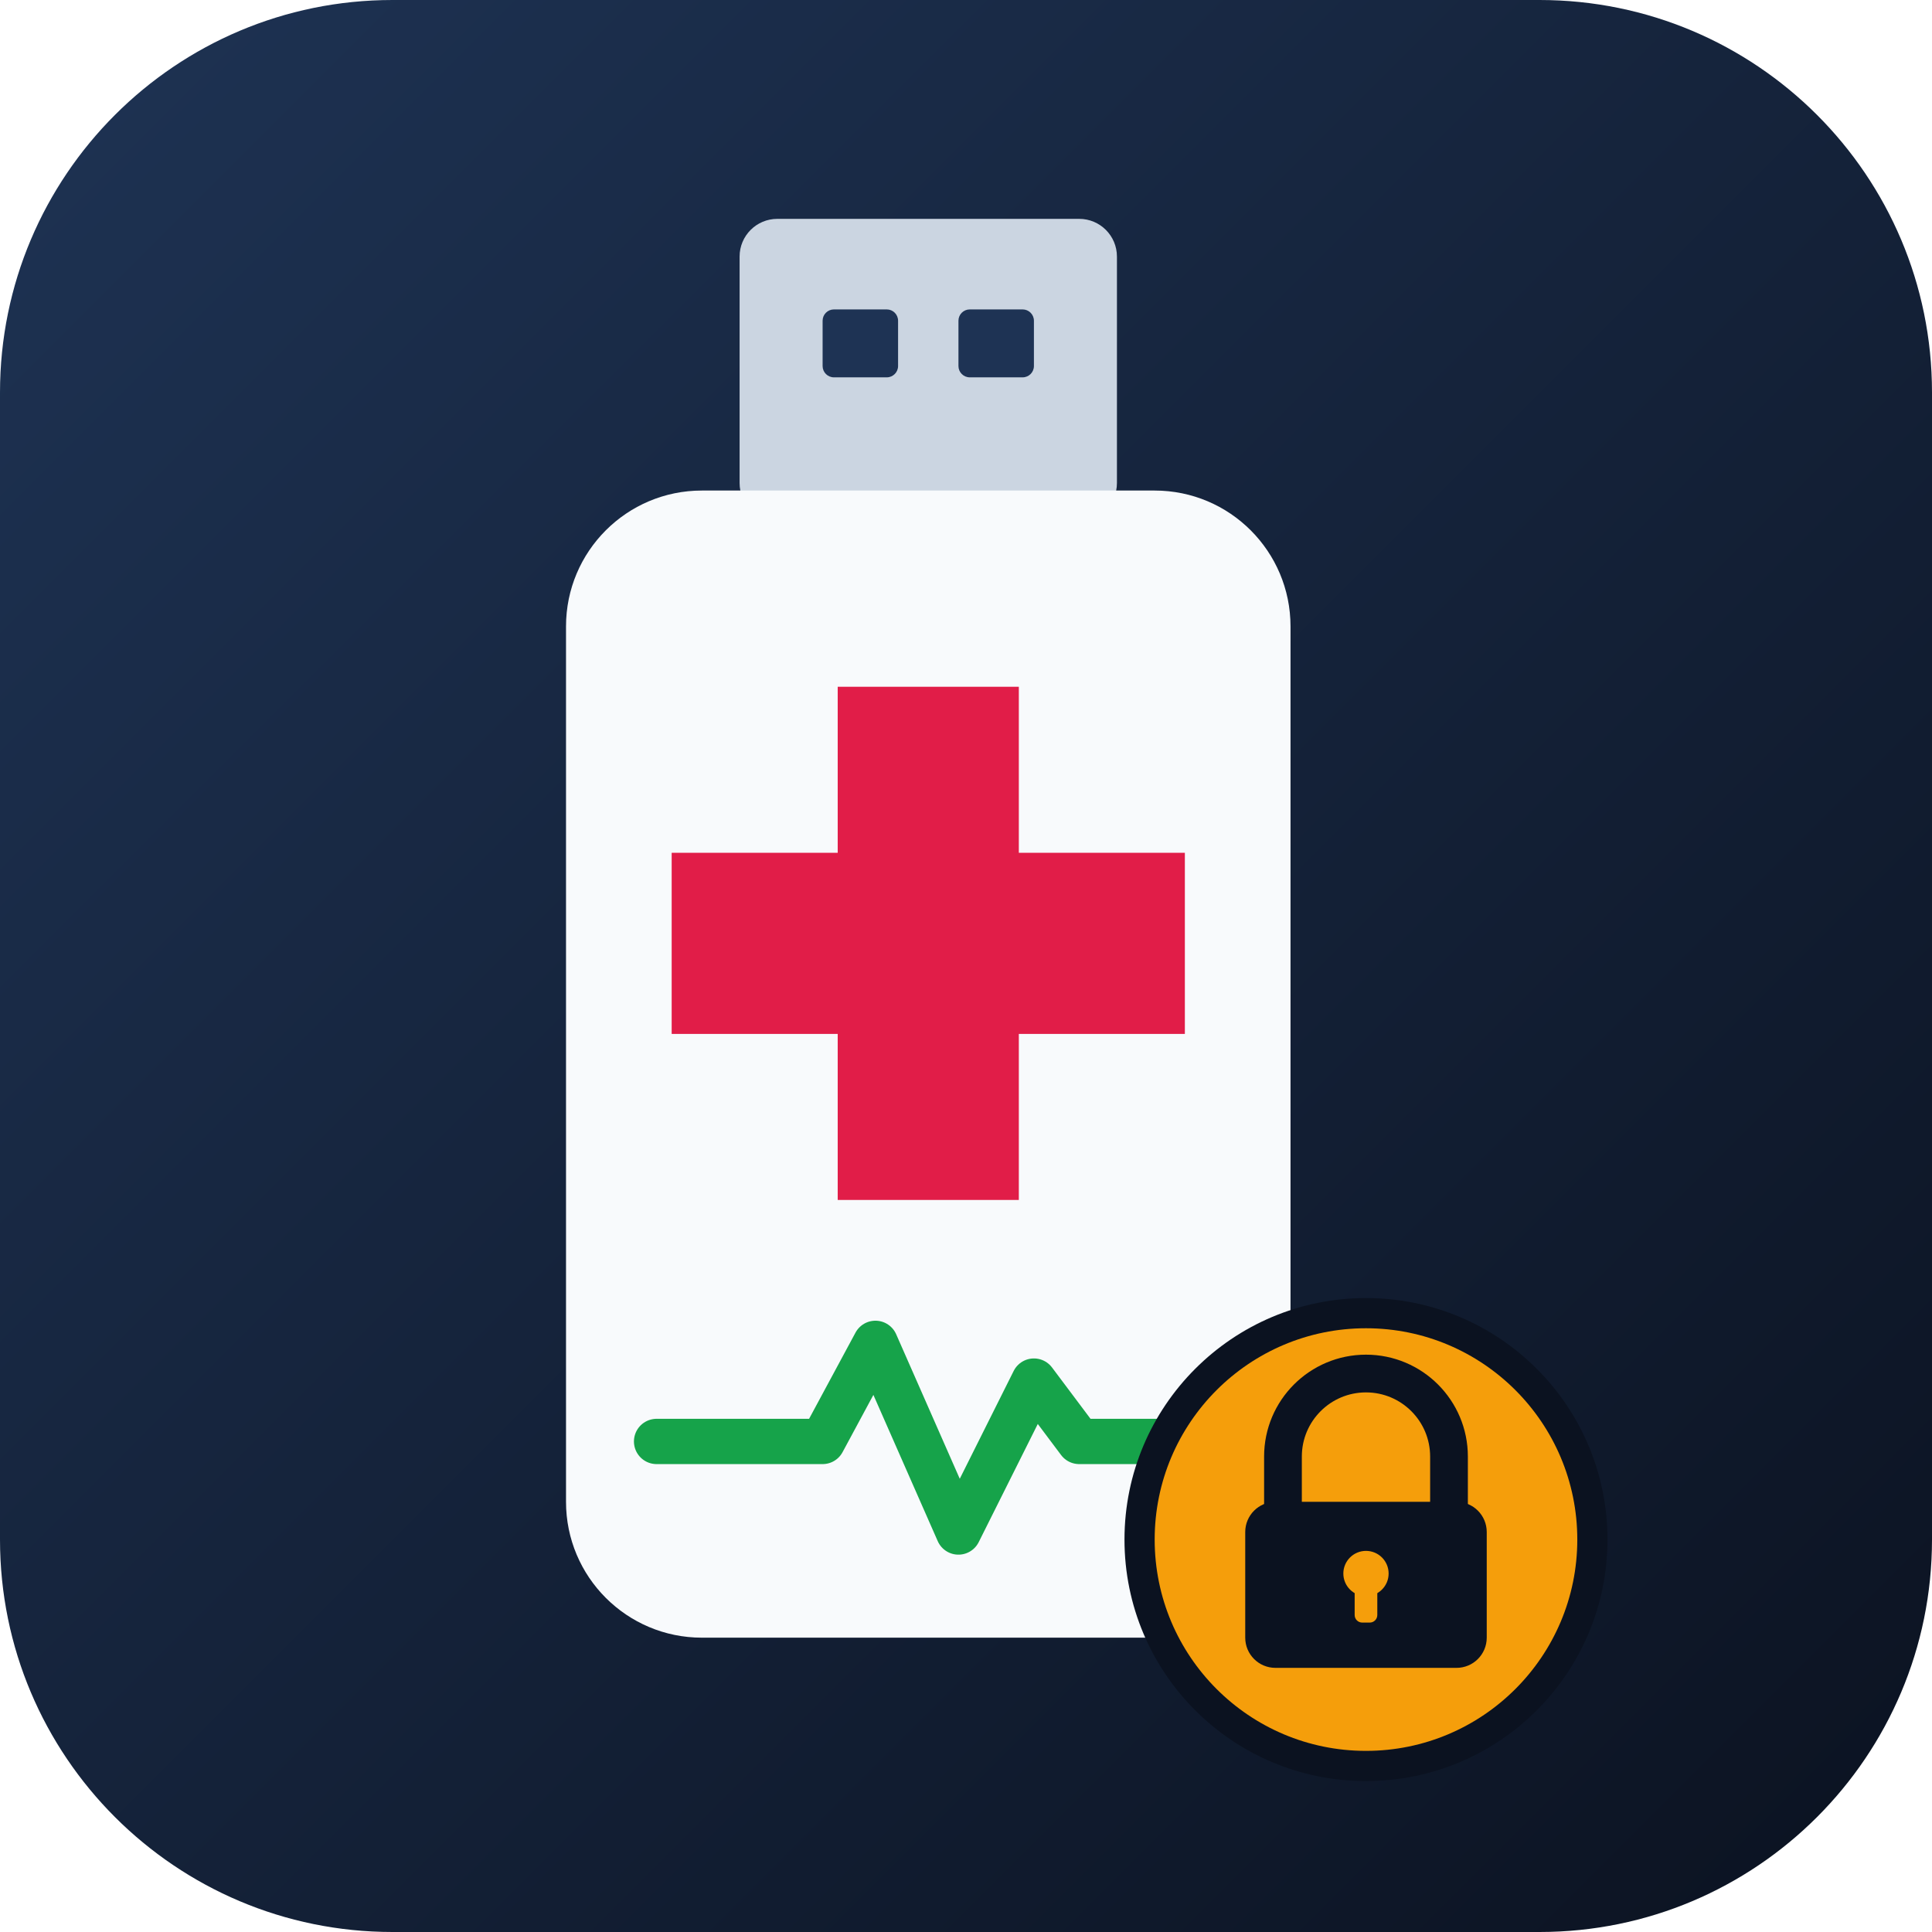
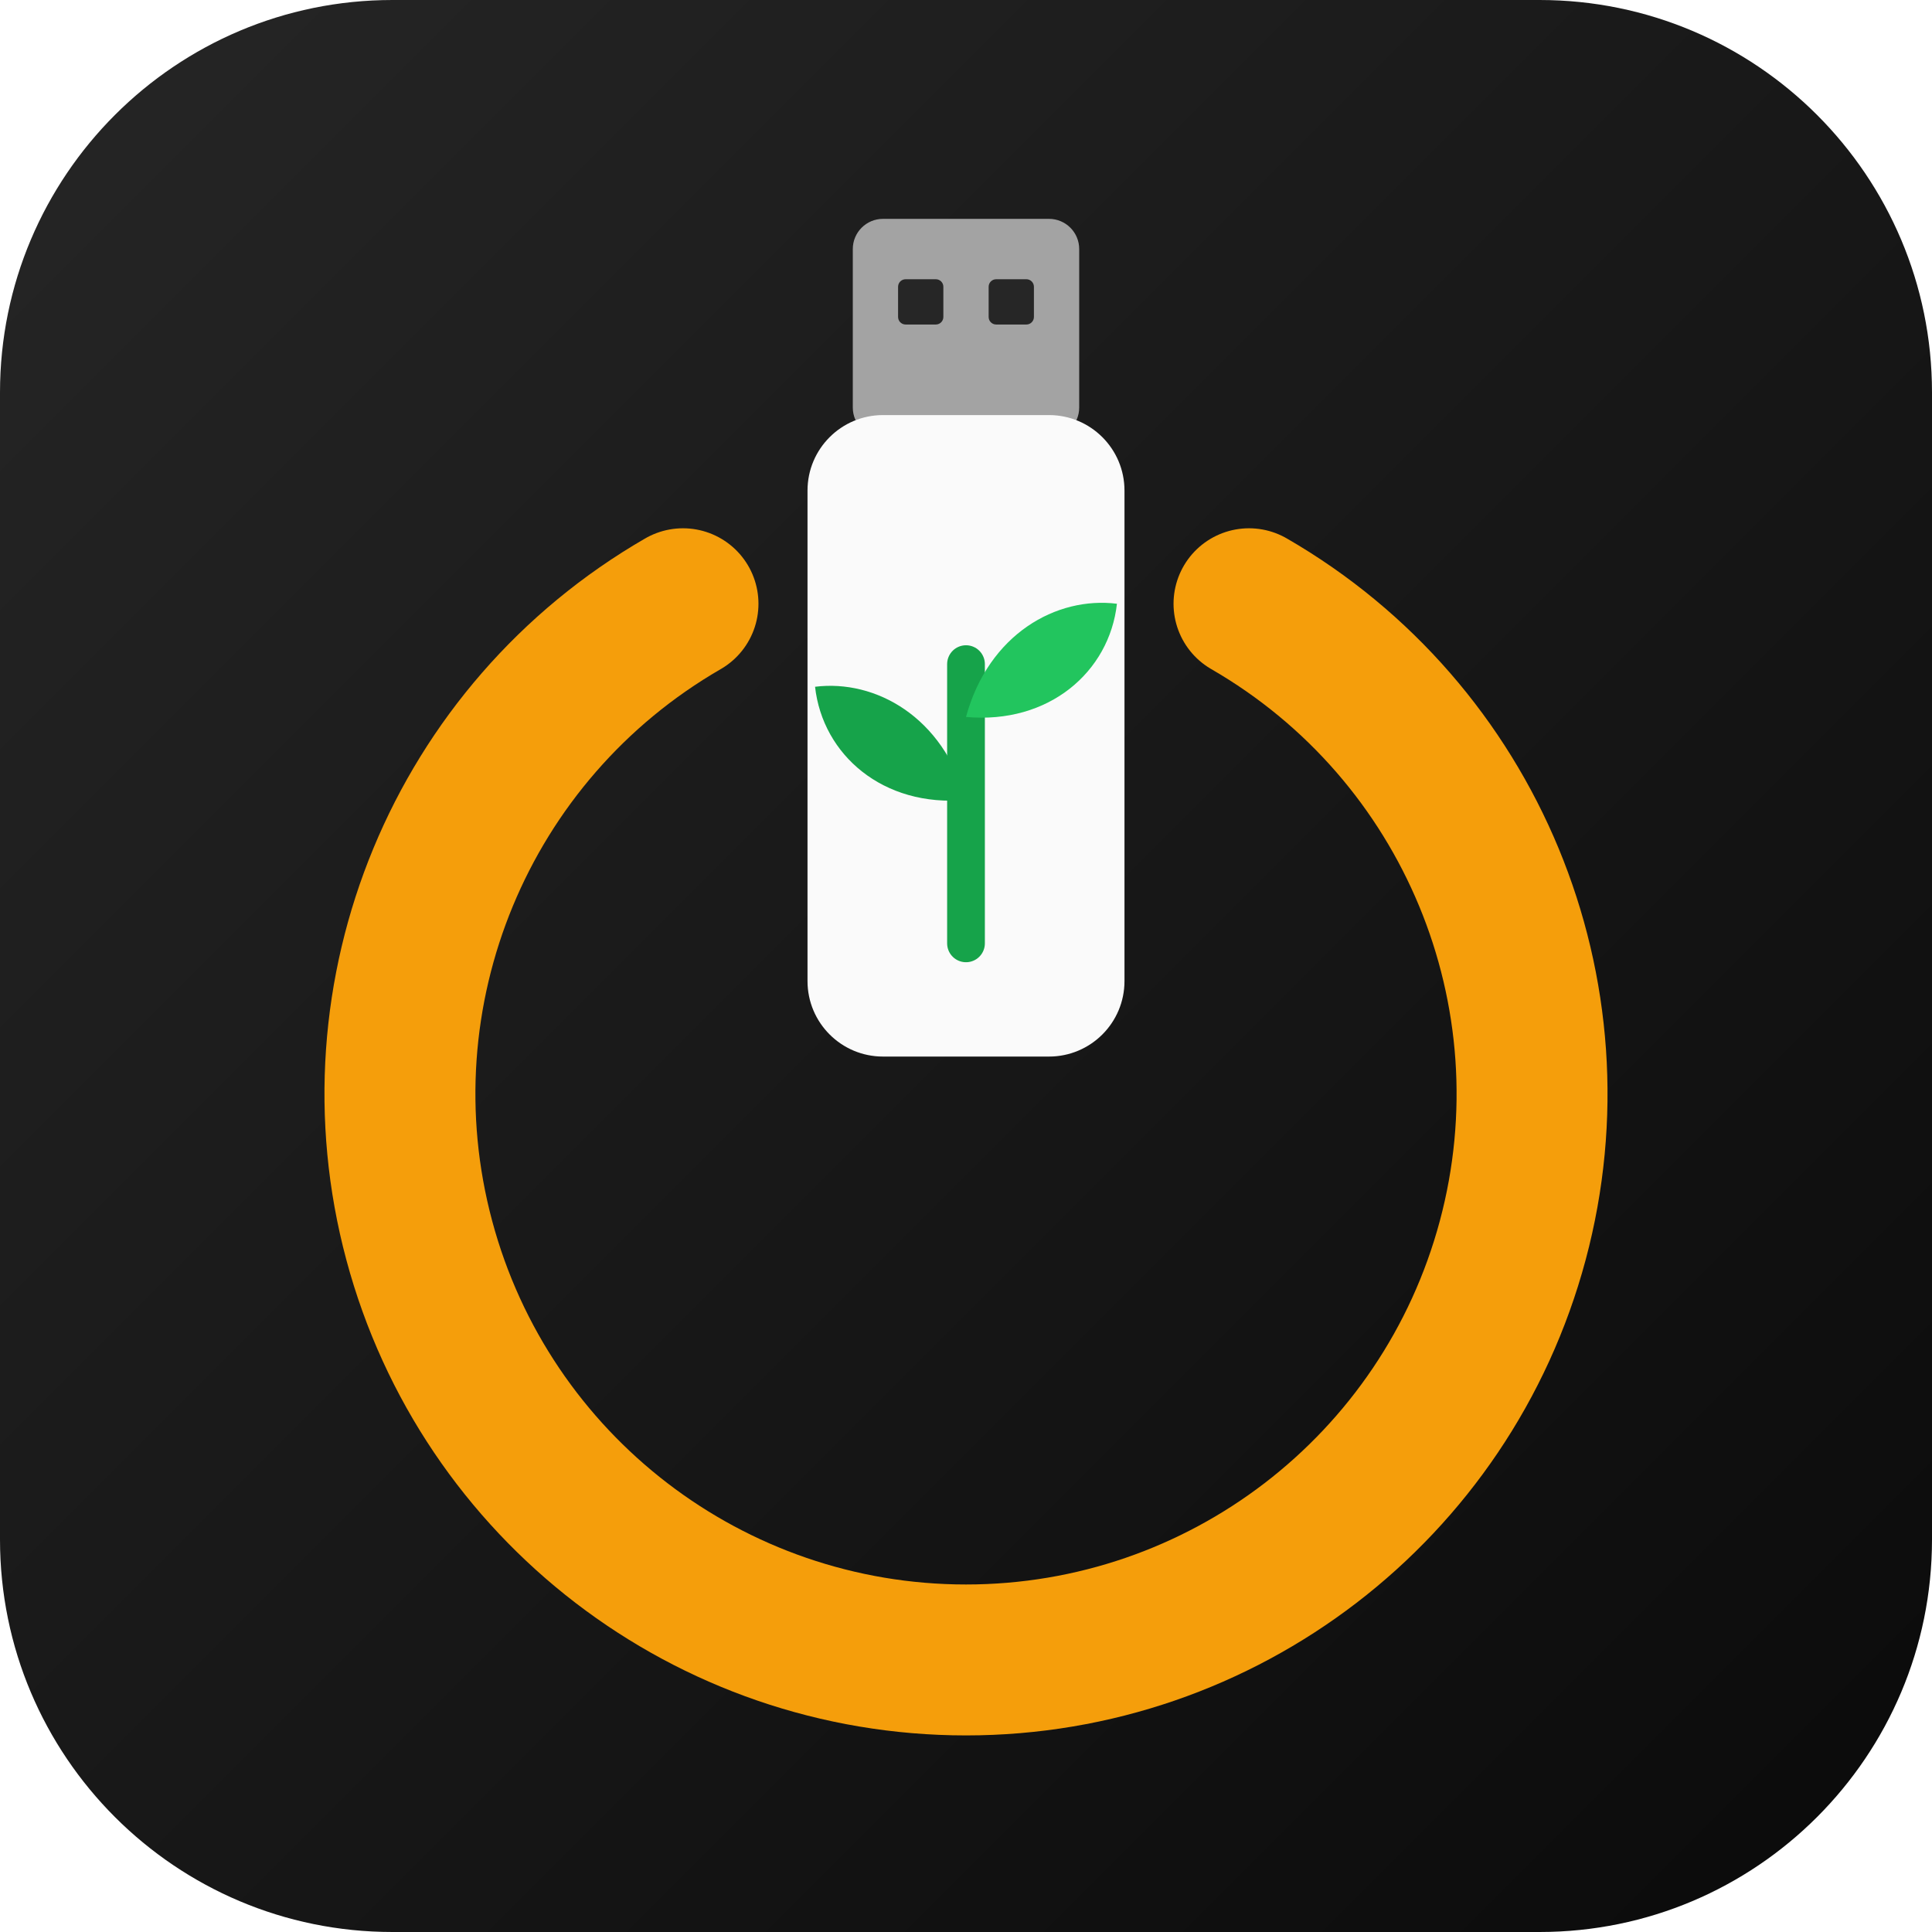
- <svg xmlns="http://www.w3.org/2000/svg" width="512" height="512" viewBox="0 0 512 512" role="img" aria-label="Worst Day Kit logo">
+ <svg xmlns="http://www.w3.org/2000/svg" width="512" height="512" viewBox="0 0 512 512" role="img" aria-label="Fallouts Kit logo">
  <defs>
    <linearGradient id="bg" x1="0" y1="0" x2="1" y2="1">
-       <stop offset="0" stop-color="#1e3354" />
-       <stop offset="1" stop-color="#0b1220" />
+       <stop offset="0" stop-color="#262626" />
+       <stop offset="1" stop-color="#0a0a0a" />
    </linearGradient>
  </defs>
  <rect width="512" height="512" rx="104" fill="url(#bg)" />
-   <rect x="196" y="58" width="100" height="80" rx="10" fill="#cbd5e1" />
-   <rect x="218" y="82" width="20" height="18" rx="3" fill="#1e3354" />
-   <rect x="254" y="82" width="20" height="18" rx="3" fill="#1e3354" />
-   <rect x="150" y="130" width="192" height="304" rx="36" fill="#f8fafc" />
-   <path d="M222 182h48v44h44v48h-44v44h-48v-44h-44v-48h44z" fill="#e11d48" />
-   <path d="M174 382h44l14-26 22 50 20-40 12 16h52" fill="none" stroke="#16a34a" stroke-width="12" stroke-linecap="round" stroke-linejoin="round" />
-   <circle cx="362" cy="408" r="64" fill="#0b1220" />
-   <circle cx="362" cy="408" r="56" fill="#f59e0b" />
-   <path d="M340 400v-14a22 22 0 0 1 44 0v14" fill="none" stroke="#0b1220" stroke-width="10" stroke-linecap="round" />
-   <rect x="330" y="398" width="64" height="44" rx="8" fill="#0b1220" />
-   <circle cx="362" cy="417" r="6" fill="#f59e0b" />
-   <rect x="359" y="418" width="6" height="12" rx="2" fill="#f59e0b" />
+   <path d="M331 160A150 150 0 1 1 181 160" fill="none" stroke="#f59e0b" stroke-width="40" stroke-linecap="round" />
+   <rect x="226" y="58" width="60" height="58" rx="8" fill="#a3a3a3" />
+   <rect x="238" y="74" width="12" height="12" rx="2" fill="#262626" />
+   <rect x="262" y="74" width="12" height="12" rx="2" fill="#262626" />
+   <rect x="214" y="110" width="84" height="170" rx="20" fill="#fafafa" />
+   <path d="M256 250v-74" stroke="#16a34a" stroke-width="10" stroke-linecap="round" />
+   <path d="M256 212c-6-22-24-32-40-30 2 18 18 32 40 30z" fill="#16a34a" />
+   <path d="M256 190c6-22 24-32 40-30-2 18-18 32-40 30z" fill="#22c55e" />
</svg>
